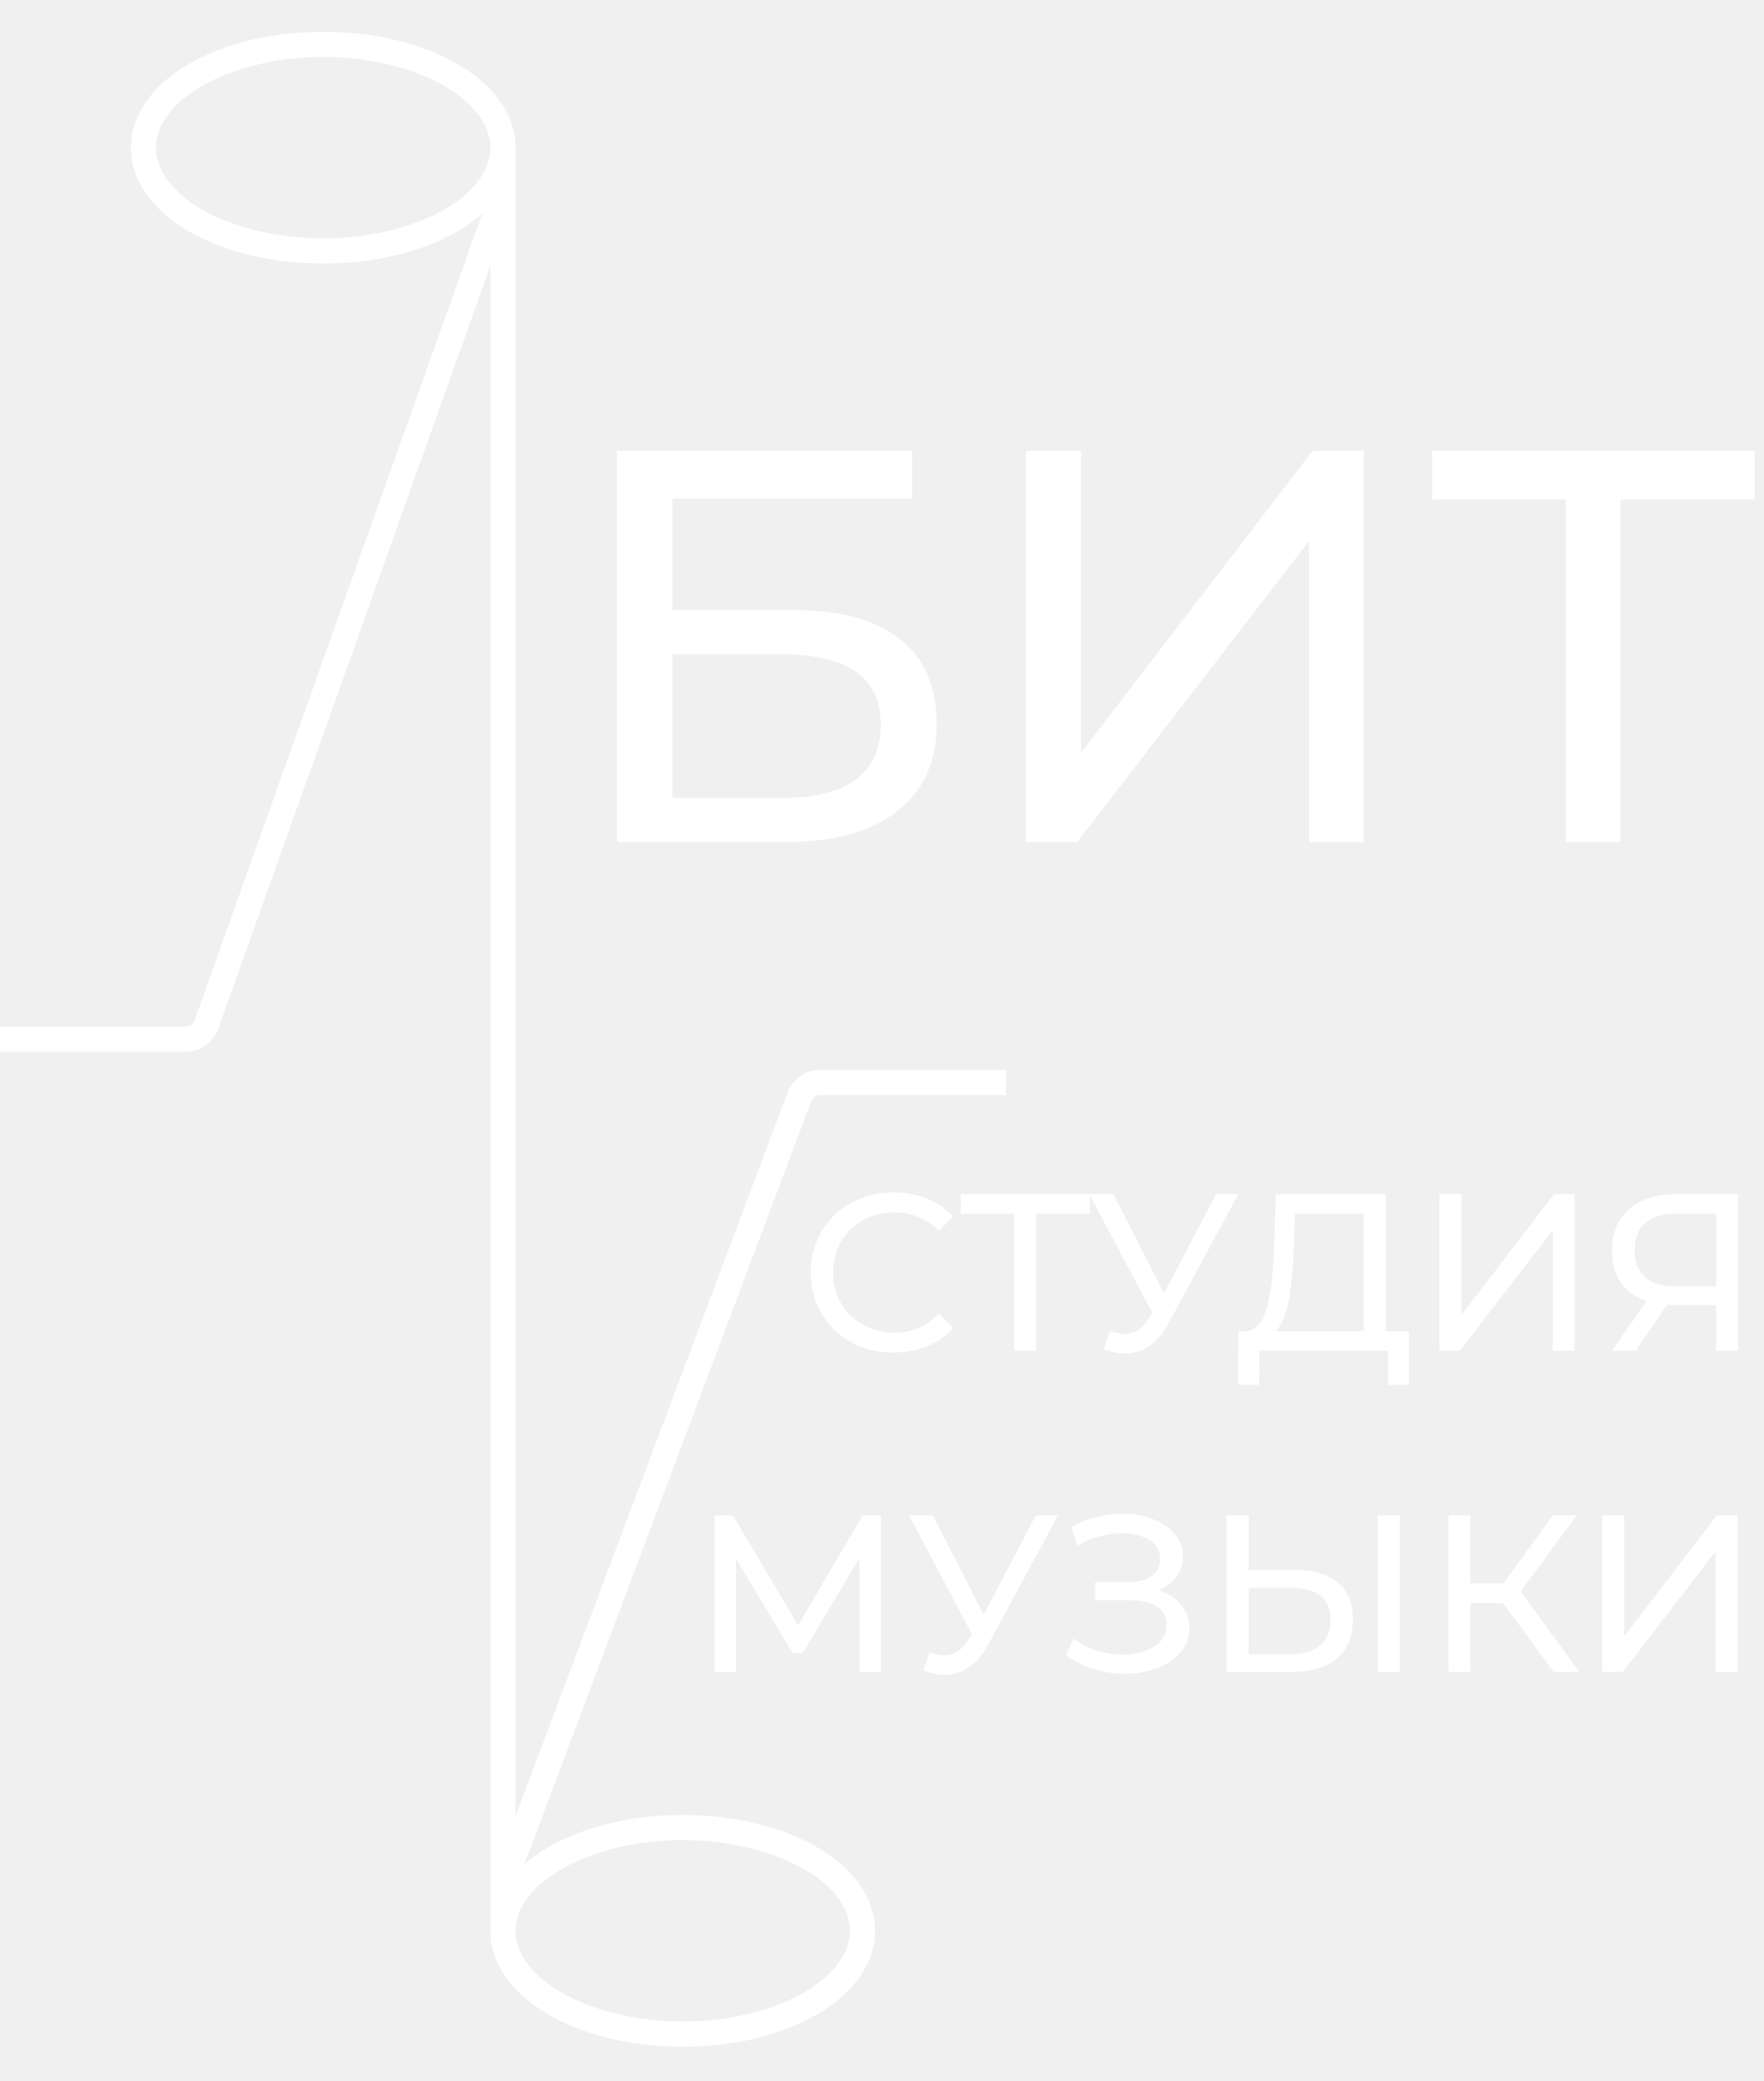
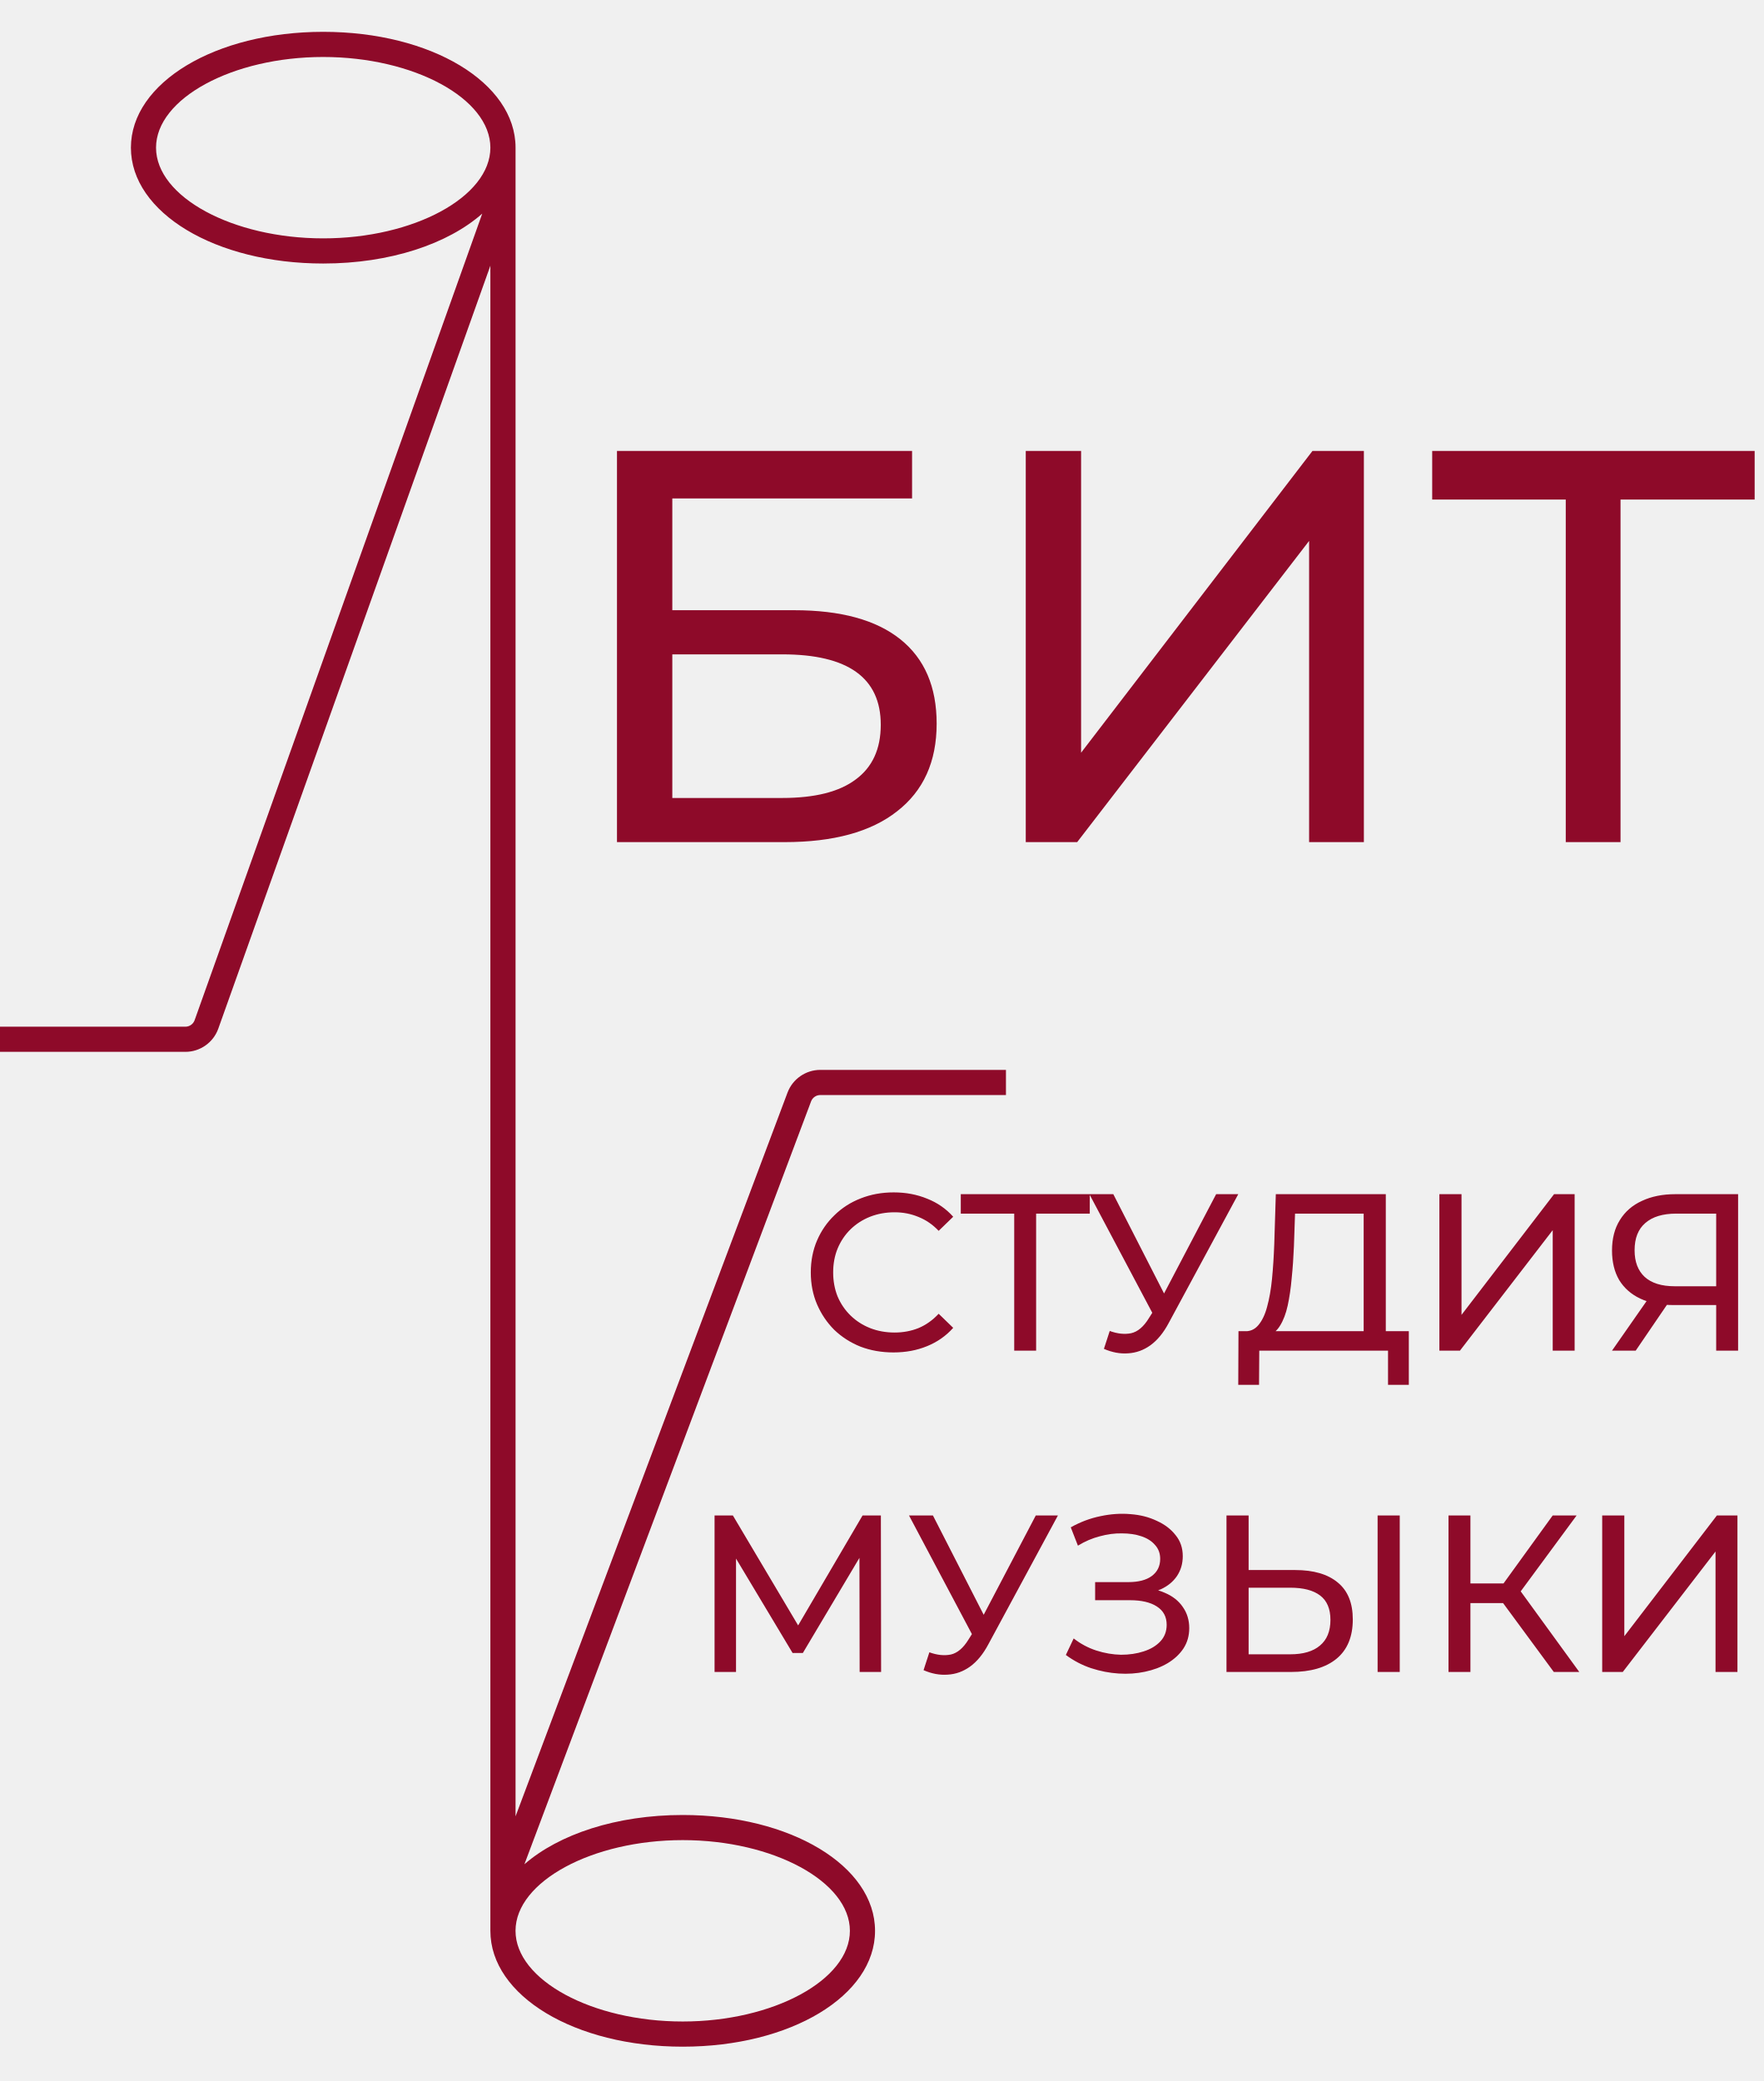
- <svg xmlns="http://www.w3.org/2000/svg" width="61" height="72" viewBox="0 0 631 722" fill="white">
-   <path d="M293.54 380.52H360V371.52H293.54C288.36 371.52 283.66 374.78 281.84 379.62L184.5 638.67V41.46C184.5 18.21 154.27 0 115.67 0C77.08 0 46.85 18.21 46.85 41.46C46.85 64.71 77.08 82.92 115.67 82.92C139.59 82.92 160.29 75.92 172.58 65.06L69.65 353.73C69.15 355.12 67.83 356.06 66.35 356.06H0V365.06H66.35C71.62 365.06 76.35 361.72 78.12 356.76L175.49 83.69V679.58C175.49 679.6 175.49 679.63 175.49 679.65C175.49 702.9 205.72 721.11 244.32 721.11C282.92 721.11 313.15 702.9 313.15 679.65C313.15 656.4 282.92 638.19 244.32 638.19C220.56 638.19 199.99 645.1 187.67 655.82L290.26 382.79C290.77 381.43 292.09 380.52 293.54 380.52ZM115.66 73.92C83.23 73.92 55.84 59.06 55.84 41.46C55.84 23.86 83.23 9 115.66 9C148.09 9 175.49 23.86 175.49 41.46C175.49 59.06 148.09 73.92 115.66 73.92ZM244.32 647.18C276.75 647.18 304.15 662.05 304.15 679.64C304.15 697.23 276.75 712.1 244.32 712.1C211.89 712.1 184.49 697.23 184.49 679.64V679.58C184.56 662.01 211.93 647.18 244.32 647.18Z" fill="white" />
-   <path d="M220.8 290V150H326.4V167H240.6V207H284.2C300.867 207 313.533 210.467 322.2 217.4C330.867 224.333 335.2 234.4 335.2 247.6C335.2 261.2 330.467 271.667 321 279C311.667 286.333 298.267 290 280.8 290H220.8ZM240.6 274.2H280C291.6 274.2 300.333 272 306.2 267.6C312.2 263.2 315.2 256.667 315.2 248C315.2 231.2 303.467 222.8 280 222.8H240.6V274.2ZM367.089 290V150H386.889V258L469.689 150H488.089V290H468.489V182.2L385.489 290H367.089ZM560.338 290V162.2L565.338 167.4H512.538V150H627.938V167.4H575.138L579.938 162.2V290H560.338Z" fill="white" />
-   <path d="M319.76 472.64C315.493 472.64 311.547 471.947 307.92 470.56C304.347 469.12 301.227 467.12 298.56 464.56C295.947 461.947 293.893 458.907 292.4 455.44C290.907 451.973 290.16 448.16 290.16 444C290.16 439.84 290.907 436.027 292.4 432.56C293.893 429.093 295.973 426.08 298.64 423.52C301.307 420.907 304.427 418.907 308 417.52C311.627 416.08 315.573 415.36 319.84 415.36C324.16 415.36 328.133 416.107 331.76 417.6C335.44 419.04 338.56 421.2 341.12 424.08L335.92 429.12C333.787 426.88 331.387 425.227 328.72 424.16C326.053 423.04 323.2 422.48 320.16 422.48C317.013 422.48 314.08 423.013 311.36 424.08C308.693 425.147 306.373 426.64 304.4 428.56C302.427 430.48 300.88 432.773 299.76 435.44C298.693 438.053 298.16 440.907 298.16 444C298.16 447.093 298.693 449.973 299.76 452.64C300.88 455.253 302.427 457.52 304.4 459.44C306.373 461.36 308.693 462.853 311.36 463.92C314.08 464.987 317.013 465.52 320.16 465.52C323.2 465.52 326.053 464.987 328.72 463.92C331.387 462.8 333.787 461.093 335.92 458.8L341.12 463.84C338.56 466.72 335.44 468.907 331.76 470.4C328.133 471.893 324.133 472.64 319.76 472.64ZM362.957 472V420.88L364.957 422.96H343.837V416H389.997V422.96H368.877L370.797 420.88V472H362.957ZM397.138 464.96C399.911 465.973 402.471 466.24 404.818 465.76C407.165 465.227 409.271 463.44 411.138 460.4L413.858 456.08L414.658 455.2L435.218 416H443.138L418.258 462.08C416.391 465.6 414.205 468.267 411.698 470.08C409.245 471.84 406.578 472.8 403.698 472.96C400.871 473.173 397.991 472.64 395.058 471.36L397.138 464.96ZM414.418 462.32L389.858 416H398.418L418.818 455.92L414.418 462.32ZM488.014 468.24V422.96H463.454L463.054 434.72C462.894 438.667 462.627 442.453 462.254 446.08C461.934 449.707 461.454 452.987 460.814 455.92C460.174 458.8 459.267 461.173 458.094 463.04C456.974 464.907 455.534 466.053 453.774 466.48L445.134 465.04C447.214 465.2 448.92 464.507 450.254 462.96C451.64 461.36 452.707 459.147 453.454 456.32C454.254 453.44 454.84 450.107 455.214 446.32C455.587 442.48 455.854 438.373 456.014 434L456.574 416H495.934V468.24H488.014ZM443.134 484.24L443.214 465.04H504.174V484.24H496.734V472H450.654L450.574 484.24H443.134ZM515.111 472V416H523.031V459.2L556.151 416H563.511V472H555.671V428.88L522.471 472H515.111ZM614.17 472V453.76L616.25 455.68H598.73C594.197 455.68 590.277 454.907 586.97 453.36C583.717 451.813 581.21 449.6 579.45 446.72C577.743 443.787 576.89 440.267 576.89 436.16C576.89 431.893 577.823 428.267 579.69 425.28C581.557 422.24 584.197 419.947 587.61 418.4C591.023 416.8 594.997 416 599.53 416H622.01V472H614.17ZM576.89 472L590.73 452.16H598.89L585.37 472H576.89ZM614.17 451.2V420.64L616.25 422.96H599.85C595.05 422.96 591.37 424.08 588.81 426.32C586.25 428.507 584.97 431.76 584.97 436.08C584.97 440.187 586.17 443.36 588.57 445.6C591.023 447.84 594.623 448.96 599.37 448.96H616.25L614.17 451.2Z" fill="white" />
-   <path d="M255.72 587V531H262.28L287.4 573.32H283.88L308.68 531H315.24L315.32 587H307.64L307.56 543.08H309.4L287.32 580.2H283.64L261.4 543.08H263.4V587H255.72ZM332.591 579.96C335.365 580.973 337.925 581.24 340.271 580.76C342.618 580.227 344.725 578.44 346.591 575.4L349.311 571.08L350.111 570.2L370.671 531H378.591L353.711 577.08C351.845 580.6 349.658 583.267 347.151 585.08C344.698 586.84 342.031 587.8 339.151 587.96C336.325 588.173 333.445 587.64 330.511 586.36L332.591 579.96ZM349.871 577.32L325.311 531H333.871L354.271 570.92L349.871 577.32ZM381.435 580.92L384.235 575C386.688 576.92 389.382 578.36 392.315 579.32C395.302 580.28 398.262 580.787 401.195 580.84C404.128 580.84 406.822 580.44 409.275 579.64C411.782 578.84 413.782 577.64 415.275 576.04C416.768 574.44 417.515 572.467 417.515 570.12C417.515 567.24 416.342 565.053 413.995 563.56C411.702 562.067 408.502 561.32 404.395 561.32H391.915V554.84H403.835C407.408 554.84 410.182 554.12 412.155 552.68C414.182 551.187 415.195 549.133 415.195 546.52C415.195 544.547 414.582 542.893 413.355 541.56C412.182 540.173 410.555 539.133 408.475 538.44C406.448 537.747 404.128 537.4 401.515 537.4C398.955 537.347 396.315 537.693 393.595 538.44C390.875 539.133 388.262 540.253 385.755 541.8L383.195 535.24C386.608 533.32 390.155 531.987 393.835 531.24C397.568 530.44 401.168 530.2 404.635 530.52C408.102 530.787 411.222 531.587 413.995 532.92C416.822 534.2 419.062 535.907 420.715 538.04C422.422 540.12 423.275 542.627 423.275 545.56C423.275 548.227 422.582 550.6 421.195 552.68C419.808 554.707 417.888 556.28 415.435 557.4C412.982 558.467 410.128 559 406.875 559L407.195 556.84C410.928 556.84 414.155 557.453 416.875 558.68C419.648 559.853 421.782 561.533 423.275 563.72C424.822 565.907 425.595 568.44 425.595 571.32C425.595 574.04 424.902 576.467 423.515 578.6C422.128 580.68 420.235 582.44 417.835 583.88C415.488 585.267 412.795 586.28 409.755 586.92C406.768 587.56 403.622 587.773 400.315 587.56C397.008 587.347 393.728 586.707 390.475 585.64C387.275 584.573 384.262 583 381.435 580.92ZM463.483 550.52C470.096 550.52 475.19 552.013 478.763 555C482.336 557.933 484.123 562.333 484.123 568.2C484.123 574.387 482.176 579.08 478.283 582.28C474.443 585.427 469.03 587 462.043 587H438.923V531H446.843V550.52H463.483ZM461.723 580.68C466.363 580.68 469.91 579.64 472.363 577.56C474.87 575.48 476.123 572.413 476.123 568.36C476.123 564.413 474.896 561.507 472.443 559.64C469.99 557.773 466.416 556.84 461.723 556.84H446.843V580.68H461.723ZM493.003 587V531H500.923V587H493.003ZM556.056 587L535.736 559.4L542.216 555.4L565.176 587H556.056ZM518.376 587V531H526.216V587H518.376ZM523.816 562.36V555.32H541.976V562.36H523.816ZM542.936 559.88L535.576 558.76L555.656 531H564.216L542.936 559.88ZM573.376 587V531H581.296V574.2L614.416 531H621.776V587H613.936V543.88L580.736 587H573.376Z" fill="white" />
+ <svg xmlns="http://www.w3.org/2000/svg" width="61" height="72" viewBox="0 0 631 722" fill="#8e0a29">
+   <path d="M293.54 380.52H360V371.52H293.54C288.36 371.52 283.66 374.78 281.84 379.62L184.5 638.67V41.46C184.5 18.21 154.27 0 115.67 0C77.08 0 46.85 18.21 46.85 41.46C46.85 64.71 77.08 82.92 115.67 82.92C139.59 82.92 160.29 75.92 172.58 65.06L69.65 353.73C69.15 355.12 67.83 356.06 66.35 356.06H0V365.06H66.35C71.62 365.06 76.35 361.72 78.12 356.76L175.49 83.69V679.58C175.49 679.6 175.49 679.63 175.49 679.65C175.49 702.9 205.72 721.11 244.32 721.11C282.92 721.11 313.15 702.9 313.15 679.65C313.15 656.4 282.92 638.19 244.32 638.19C220.56 638.19 199.99 645.1 187.67 655.82L290.26 382.79C290.77 381.43 292.09 380.52 293.54 380.52ZM115.66 73.92C83.23 73.92 55.84 59.06 55.84 41.46C55.84 23.86 83.23 9 115.66 9C148.09 9 175.49 23.86 175.49 41.46C175.49 59.06 148.09 73.92 115.66 73.92ZM244.32 647.18C276.75 647.18 304.15 662.05 304.15 679.64C304.15 697.23 276.75 712.1 244.32 712.1C211.89 712.1 184.49 697.23 184.49 679.64V679.58C184.56 662.01 211.93 647.18 244.32 647.18Z" fill="#8e0a29" />
+   <path d="M220.8 290V150H326.4V167H240.6V207H284.2C300.867 207 313.533 210.467 322.2 217.4C330.867 224.333 335.2 234.4 335.2 247.6C335.2 261.2 330.467 271.667 321 279C311.667 286.333 298.267 290 280.8 290H220.8ZM240.6 274.2H280C291.6 274.2 300.333 272 306.2 267.6C312.2 263.2 315.2 256.667 315.2 248C315.2 231.2 303.467 222.8 280 222.8H240.6V274.2ZM367.089 290V150H386.889V258L469.689 150H488.089V290H468.489V182.2L385.489 290H367.089ZM560.338 290V162.2L565.338 167.4H512.538V150H627.938V167.4H575.138L579.938 162.2V290H560.338Z" fill="#8e0a29" />
+   <path d="M319.76 472.64C315.493 472.64 311.547 471.947 307.92 470.56C304.347 469.12 301.227 467.12 298.56 464.56C295.947 461.947 293.893 458.907 292.4 455.44C290.907 451.973 290.16 448.16 290.16 444C290.16 439.84 290.907 436.027 292.4 432.56C293.893 429.093 295.973 426.08 298.64 423.52C301.307 420.907 304.427 418.907 308 417.52C311.627 416.08 315.573 415.36 319.84 415.36C324.16 415.36 328.133 416.107 331.76 417.6C335.44 419.04 338.56 421.2 341.12 424.08L335.92 429.12C333.787 426.88 331.387 425.227 328.72 424.16C326.053 423.04 323.2 422.48 320.16 422.48C317.013 422.48 314.08 423.013 311.36 424.08C308.693 425.147 306.373 426.64 304.4 428.56C302.427 430.48 300.88 432.773 299.76 435.44C298.693 438.053 298.16 440.907 298.16 444C298.16 447.093 298.693 449.973 299.76 452.64C300.88 455.253 302.427 457.52 304.4 459.44C306.373 461.36 308.693 462.853 311.36 463.92C314.08 464.987 317.013 465.52 320.16 465.52C323.2 465.52 326.053 464.987 328.72 463.92C331.387 462.8 333.787 461.093 335.92 458.8L341.12 463.84C338.56 466.72 335.44 468.907 331.76 470.4C328.133 471.893 324.133 472.64 319.76 472.64ZM362.957 472V420.88L364.957 422.96H343.837V416H389.997V422.96H368.877L370.797 420.88V472H362.957ZM397.138 464.96C399.911 465.973 402.471 466.24 404.818 465.76C407.165 465.227 409.271 463.44 411.138 460.4L413.858 456.08L414.658 455.2L435.218 416H443.138L418.258 462.08C416.391 465.6 414.205 468.267 411.698 470.08C409.245 471.84 406.578 472.8 403.698 472.96C400.871 473.173 397.991 472.64 395.058 471.36L397.138 464.96ZM414.418 462.32L389.858 416H398.418L418.818 455.92L414.418 462.32ZM488.014 468.24V422.96H463.454L463.054 434.72C462.894 438.667 462.627 442.453 462.254 446.08C461.934 449.707 461.454 452.987 460.814 455.92C460.174 458.8 459.267 461.173 458.094 463.04C456.974 464.907 455.534 466.053 453.774 466.48L445.134 465.04C447.214 465.2 448.92 464.507 450.254 462.96C451.64 461.36 452.707 459.147 453.454 456.32C454.254 453.44 454.84 450.107 455.214 446.32C455.587 442.48 455.854 438.373 456.014 434L456.574 416H495.934V468.24H488.014ZM443.134 484.24L443.214 465.04H504.174V484.24H496.734V472H450.654L450.574 484.24H443.134ZM515.111 472V416H523.031V459.2L556.151 416H563.511V472H555.671V428.88L522.471 472H515.111ZM614.17 472V453.76L616.25 455.68H598.73C594.197 455.68 590.277 454.907 586.97 453.36C583.717 451.813 581.21 449.6 579.45 446.72C577.743 443.787 576.89 440.267 576.89 436.16C576.89 431.893 577.823 428.267 579.69 425.28C581.557 422.24 584.197 419.947 587.61 418.4C591.023 416.8 594.997 416 599.53 416H622.01V472H614.17ZM576.89 472L590.73 452.16H598.89L585.37 472H576.89ZM614.17 451.2V420.64L616.25 422.96H599.85C595.05 422.96 591.37 424.08 588.81 426.32C586.25 428.507 584.97 431.76 584.97 436.08C584.97 440.187 586.17 443.36 588.57 445.6C591.023 447.84 594.623 448.96 599.37 448.96H616.25L614.17 451.2Z" fill="#8e0a29" />
+   <path d="M255.72 587V531H262.28L287.4 573.32H283.88L308.68 531H315.24L315.32 587H307.64L307.56 543.08H309.4L287.32 580.2H283.64L261.4 543.08H263.4V587H255.72ZM332.591 579.96C335.365 580.973 337.925 581.24 340.271 580.76C342.618 580.227 344.725 578.44 346.591 575.4L349.311 571.08L350.111 570.2L370.671 531H378.591L353.711 577.08C351.845 580.6 349.658 583.267 347.151 585.08C344.698 586.84 342.031 587.8 339.151 587.96C336.325 588.173 333.445 587.64 330.511 586.36L332.591 579.96ZM349.871 577.32L325.311 531H333.871L354.271 570.92L349.871 577.32ZM381.435 580.92L384.235 575C386.688 576.92 389.382 578.36 392.315 579.32C395.302 580.28 398.262 580.787 401.195 580.84C404.128 580.84 406.822 580.44 409.275 579.64C411.782 578.84 413.782 577.64 415.275 576.04C416.768 574.44 417.515 572.467 417.515 570.12C417.515 567.24 416.342 565.053 413.995 563.56C411.702 562.067 408.502 561.32 404.395 561.32H391.915V554.84H403.835C407.408 554.84 410.182 554.12 412.155 552.68C414.182 551.187 415.195 549.133 415.195 546.52C415.195 544.547 414.582 542.893 413.355 541.56C412.182 540.173 410.555 539.133 408.475 538.44C406.448 537.747 404.128 537.4 401.515 537.4C398.955 537.347 396.315 537.693 393.595 538.44C390.875 539.133 388.262 540.253 385.755 541.8L383.195 535.24C386.608 533.32 390.155 531.987 393.835 531.24C397.568 530.44 401.168 530.2 404.635 530.52C408.102 530.787 411.222 531.587 413.995 532.92C416.822 534.2 419.062 535.907 420.715 538.04C422.422 540.12 423.275 542.627 423.275 545.56C423.275 548.227 422.582 550.6 421.195 552.68C419.808 554.707 417.888 556.28 415.435 557.4C412.982 558.467 410.128 559 406.875 559L407.195 556.84C410.928 556.84 414.155 557.453 416.875 558.68C419.648 559.853 421.782 561.533 423.275 563.72C424.822 565.907 425.595 568.44 425.595 571.32C425.595 574.04 424.902 576.467 423.515 578.6C422.128 580.68 420.235 582.44 417.835 583.88C415.488 585.267 412.795 586.28 409.755 586.92C406.768 587.56 403.622 587.773 400.315 587.56C397.008 587.347 393.728 586.707 390.475 585.64C387.275 584.573 384.262 583 381.435 580.92ZM463.483 550.52C470.096 550.52 475.19 552.013 478.763 555C482.336 557.933 484.123 562.333 484.123 568.2C484.123 574.387 482.176 579.08 478.283 582.28C474.443 585.427 469.03 587 462.043 587H438.923V531H446.843V550.52H463.483ZM461.723 580.68C466.363 580.68 469.91 579.64 472.363 577.56C474.87 575.48 476.123 572.413 476.123 568.36C476.123 564.413 474.896 561.507 472.443 559.64C469.99 557.773 466.416 556.84 461.723 556.84H446.843V580.68H461.723ZM493.003 587V531H500.923V587H493.003ZM556.056 587L535.736 559.4L542.216 555.4L565.176 587H556.056ZM518.376 587V531H526.216V587H518.376ZM523.816 562.36V555.32H541.976V562.36H523.816ZM542.936 559.88L535.576 558.76L555.656 531H564.216L542.936 559.88ZM573.376 587V531H581.296V574.2L614.416 531H621.776V587H613.936V543.88L580.736 587H573.376Z" fill="#8e0a29" />
</svg>
